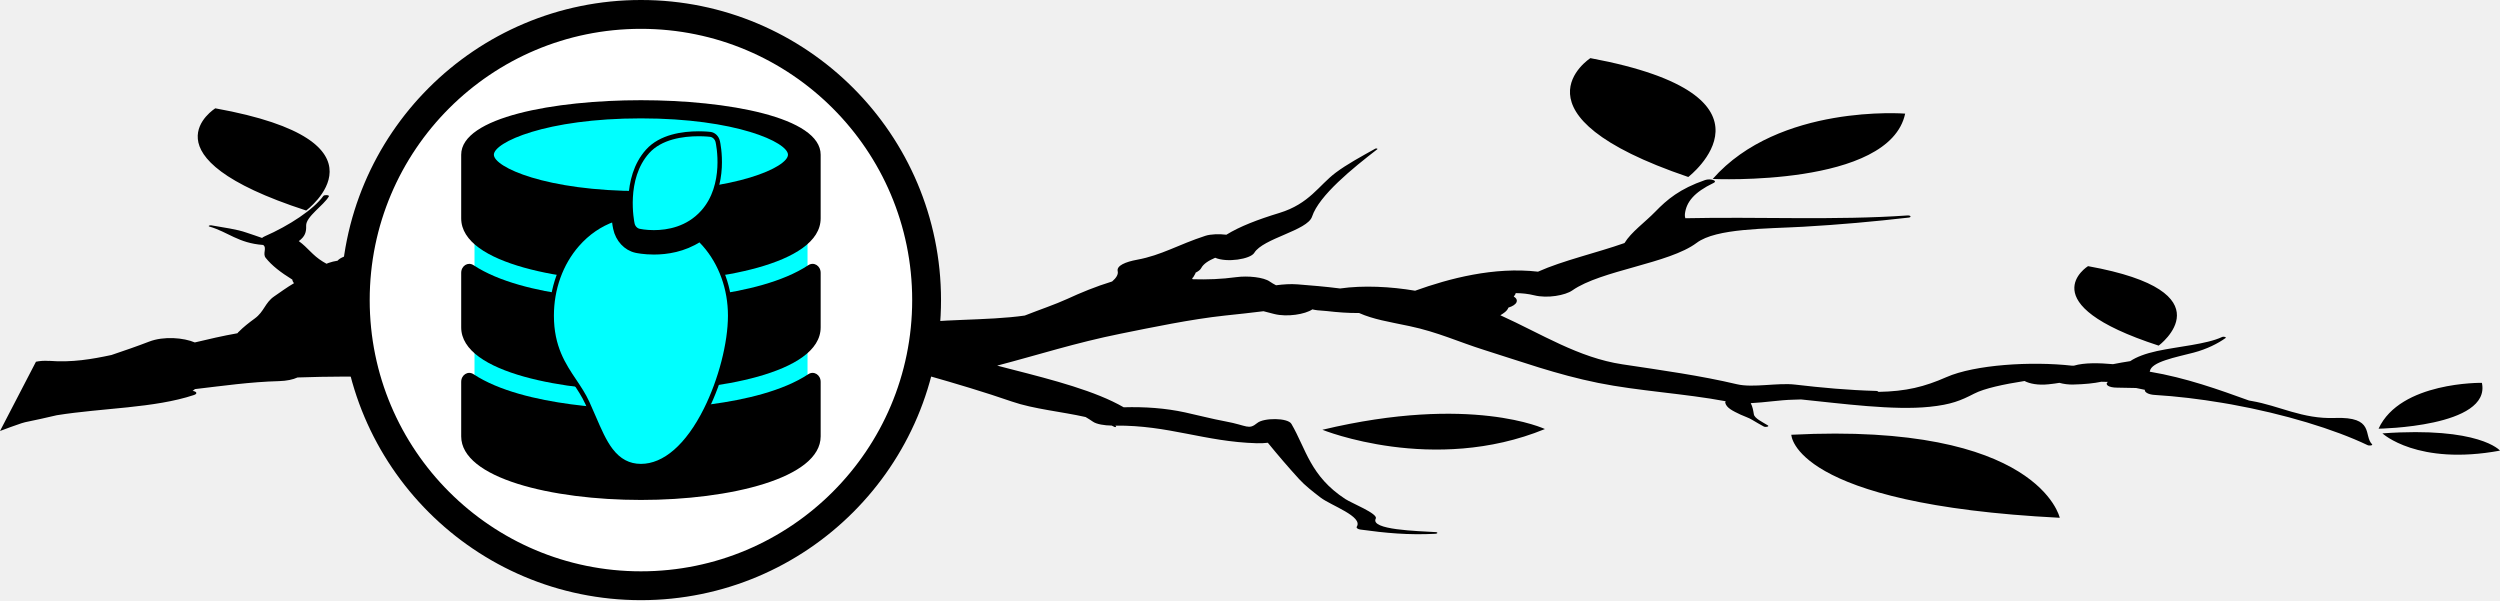
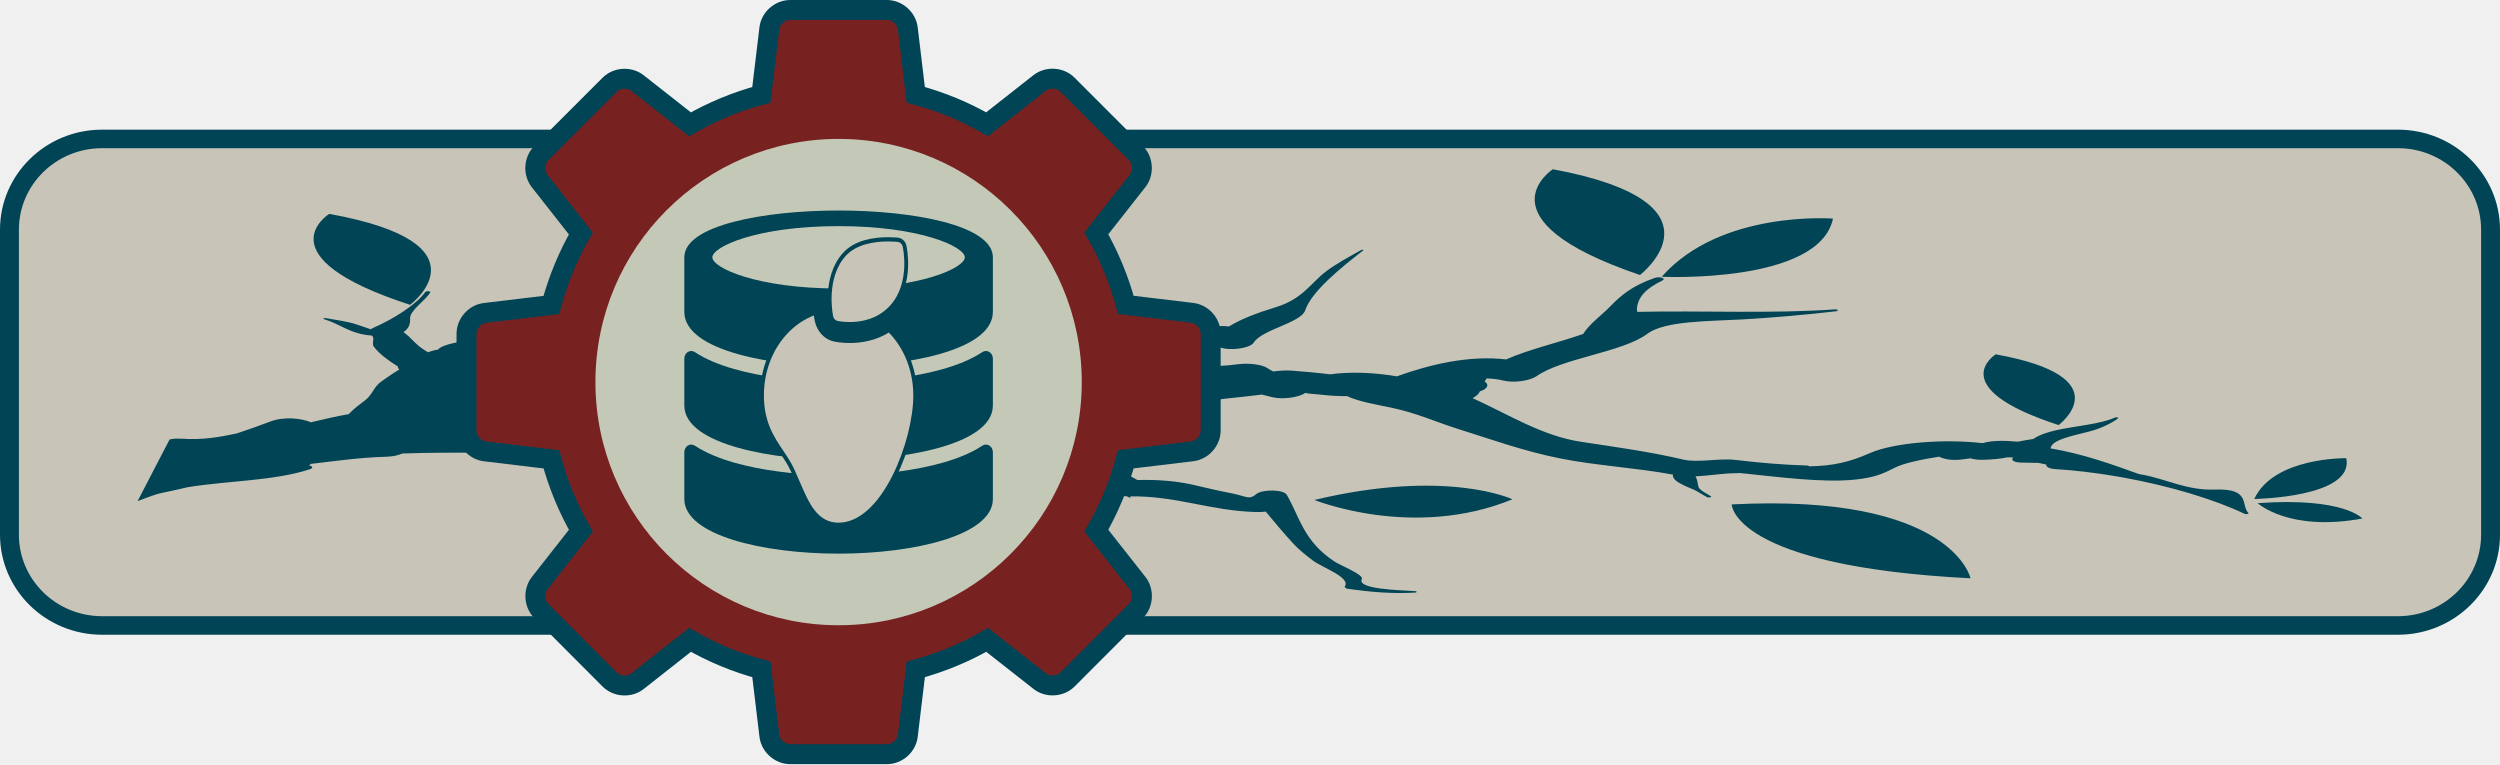
- <svg xmlns="http://www.w3.org/2000/svg" width="356.88" height="85.674" version="1.1" viewBox="0 0 367.57 75.599">
-   <g transform="translate(-5.7635 1.7643e-6)">
-     <path d="m323.15 44.496s10.618-7.89-10.389-11.686c0 0-8.794 5.459 10.389 11.686zm-90.239 12.264s-10.801-5.131-32.718 0.108c0 0 16.313 6.62 32.718-0.108zm-195.49-47.155s-11.31 7.021 13.359 15.027c0 0 13.648-10.149-13.359-15.027zm62.747 6.011s-11.993-0.194-15.193 6.742c0 0 16.593-0.23 15.193-6.742zm2.671 9.972s-3-3.559-17.288-2.54c0 0 5.117 4.781 17.288 2.54zm252.64 31.121s16.586-0.234 15.193-6.742c0 0-12.002-0.195-15.193 6.742zm17.856 3.225s-3-3.559-17.29-2.536c0.01 7.19e-4 5.127 4.782 17.29 2.536zm-133.74-57.708s-12.782 8.243 14.392 17.476c0 0 15.483-11.905-14.392-17.476zm17.984 17.765c-2e-3 0.004 26.005 1.213 28.297-9.606 0 0-18.557-1.473-28.297 9.606zm51.026 49.817s-3.043-14.08-39.467-12.207c-2e-3 0.004 0.171 10.22 39.467 12.207zm-299.7-13.894c-1.04 0.333-2.096 0.754-3.141 1.135l5.286-10.184c0.535-0.114 1.176-0.174 1.919-0.12l0.005-0.011c3.376 0.265 6.318-0.248 9.179-0.861 1.903-0.64 3.795-1.295 5.534-1.966 2.181-0.844 5.121-0.565 6.718 0.12 2.021-0.482 4.101-0.967 6.261-1.349 0.03-0.038 0.07-0.08 0.108-0.117l-0.018-0.002c0.041-0.041 0.086-0.075 0.125-0.112 0.662-0.67 1.44-1.287 2.341-1.942 1.396-1.02 1.498-2.316 2.844-3.24 0.931-0.638 1.857-1.321 2.927-1.952-0.151-0.167-0.233-0.341-0.245-0.519l-0.035-0.025c-1.643-1.018-2.981-2.035-3.889-3.184-0.489-0.616 0.236-1.482-0.372-1.889-3.652-0.265-5.144-1.905-7.899-2.706-0.256-0.076 0.032-0.227 0.31-0.176 1.842 0.341 3.644 0.538 5.197 1.086 0.766 0.268 1.53 0.502 2.232 0.764 0.097-0.078 0.206-0.158 0.365-0.227 3.634-1.589 7.197-3.939 8.649-5.948 0.142-0.2 0.931-0.142 0.814 0.064-0.772 1.34-3.395 2.982-3.345 4.316 0.038 0.918-0.154 1.581-1.078 2.26 1.355 0.984 1.971 2.055 3.53 3.015 0.173 0.106 0.358 0.21 0.542 0.313 0.099-0.044 0.207-0.087 0.312-0.124 0.398-0.143 0.843-0.249 1.31-0.323 0.749-0.893 3.548-1.259 5.564-1.656 0.933-0.182 2.112-0.197 3.052-0.045 0.45-0.005 0.901 0.008 1.358 0.044 0.908-0.336 1.876-0.642 2.811-0.957-0.323-0.185-0.401-0.42 0.026-0.691 0.685-0.439 1.487-0.828 2.398-1.171 0.327-0.189 0.663-0.378 1.006-0.562 0.222-0.464 0.403-0.924 0.716-1.27 0.3-0.34 0.98-0.438 1.651-0.393 0.663-0.433 1.366-0.852 2.146-1.254 0.079-0.372-0.07-0.728 0.169-1.187 0.497-0.958 2.219-1.522 2.29-2.595 0.01-0.221 0.58-0.366 1.052-0.34 0.641-0.794 1.373-1.581 1.974-2.372 0.151-0.199 0.874-0.142 0.814 0.064-0.378 1.297-0.415 2.635-1.024 3.917-0.324 0.678-0.342 1.522-1.109 2.173 0.211 0.328 0.361 0.662 0.083 1.014-1.103 1.391-3.605 2.488-5.528 3.715-0.085 0.164-0.168 0.324-0.262 0.487-0.19 0.348-0.92 0.635-1.67 0.906-0.11 0.047-0.226 0.086-0.348 0.121-0.396 0.139-0.779 0.272-1.078 0.408-1.328 0.596-2.075 1.704-3.777 2.141l-0.042 0.008c-0.056 0.144-0.19 0.293-0.46 0.445-1.237 0.714-2.423 1.384-3.898 2.006-0.293 0.692-0.684 1.391-1.161 2.091 0.003 0.067-0.005 0.137-0.023 0.209l0.262 0.009c1.55 0.04 2.656 0.349 3.071 0.797 1.497-0.627 2.982-1.251 4.324-1.928 0.13-0.068 0.386 8e-3 0.302 0.079-1.101 0.966-2.692 1.793-4.537 2.541-0.042 0.082-0.087 0.167-0.171 0.257-0.438 0.477 0.917 0.857 3.004 1.147 0.238 1.7e-4 0.46-0.005 0.701 0.007 1.129 0.063 2.262 0.118 3.388 0.17 0.165-0.005 0.32-0.012 0.491-0.009 6.54 0.095 13.021 0.341 19.529-0.033 1.472-0.084 3.165 0.304 4.374 0.636 0.22-0.094 0.552-0.201 1.008-0.328 1.831-0.501 4.263-0.232 5.508 0.433l0.161 0.057c2.387-0.031 4.769-0.033 7.139 5e-3 2.247-0.201 4.33-0.471 5.132-0.604 4.767-0.8 5.841-1.182 11.457-0.589 2.891 0.301 5.405 0.943 8.136 1.387 0.79 0.129 1.625 0.209 2.466 0.275 0.183-0.041 0.35-0.087 0.559-0.123 5.353-0.939 12.463-0.584 18.008-1.379 2.133-0.844 4.485-1.633 6.248-2.443 1.978-0.912 4.151-1.815 6.599-2.568 0.603-0.519 0.928-1.035 0.816-1.518-0.185-0.8 1.136-1.363 2.862-1.679 3.6-0.662 6.011-2.206 10.034-3.517 0.788-0.253 2.044-0.288 3.082-0.158 1.988-1.226 4.627-2.237 7.795-3.203 4.413-1.346 5.802-4.06 8.282-5.921 1.679-1.254 3.755-2.372 5.823-3.532 0.121-0.068 0.395 0.009 0.302 0.079-3.618 2.787-8.579 6.806-9.603 9.915-0.674 2.051-7.197 3.187-8.499 5.33-0.565 0.923-4.027 1.466-5.744 0.719-0.958 0.414-1.727 0.887-2.058 1.524-0.127 0.246-0.427 0.474-0.823 0.669-0.01 0.073-0.035 0.142-0.081 0.212-0.072 0.102-0.405 0.835-0.436 0.473 1e-3 0.071 0.023 0.139 0.043 0.211l0.058 0.071c2.187 0.061 4.236-0.016 6.397-0.309 1.691-0.23 4.035 0.006 4.928 0.65 0.286 0.2 0.595 0.376 0.918 0.543 1.072-0.138 2.13-0.214 3.155-0.134 1.912 0.15 4.132 0.332 6.265 0.607 3.385-0.486 7.45-0.282 11.028 0.329 5.011-1.803 11.621-3.547 18.07-2.8 3.651-1.64 8.646-2.77 12.717-4.21 0.983-1.619 3.011-3.05 4.525-4.609 1.738-1.79 3.593-3.363 7.319-4.652 0.788-0.271 1.938 0.1 1.243 0.431-2.855 1.372-4.008 2.804-4.207 4.563-0.03 0.205 5e-3 0.412 0.06 0.62 10.798-0.237 22.071 0.334 32.685-0.411 0.463-0.03 0.605 0.266 0.16 0.316-5.062 0.58-10.267 1.049-15.497 1.346-5.493 0.309-12.804 0.213-15.674 2.366-4.088 3.069-14.032 4.01-18.299 7.002-1.005 0.706-3.625 1.204-5.588 0.713-0.894-0.222-1.816-0.317-2.737-0.322 2e-3 0.052-5e-3 0.103-0.034 0.157-0.061 0.117-0.148 0.229-0.243 0.34 0.812 0.49 0.53 1.235-0.78 1.632-0.094 0.219-0.205 0.414-0.505 0.661-0.2 0.166-0.439 0.314-0.68 0.465 6.053 2.739 11.473 6.24 17.947 7.215 5.899 0.889 11.471 1.657 16.831 2.926 2.382 0.565 5.978-0.253 8.57 0.055 3.886 0.457 7.803 0.817 11.85 0.927 0.236 0.004 0.346 0.068 0.393 0.142 4.086-0.075 6.758-0.747 9.991-2.168 4.183-1.839 12.496-2.353 18.453-1.684 0.106-0.003 0.203-0.006 0.308-0.005 1.522-0.455 3.711-0.398 5.731-0.217 0.817-0.162 1.667-0.314 2.536-0.445 0.898-0.611 2.246-1.117 3.932-1.484 3.069-0.666 7.307-0.997 9.563-2.061 0.229-0.112 0.696 0.017 0.527 0.141-1.086 0.789-2.779 1.649-4.707 2.153-2.61 0.68-6.232 1.348-6.429 2.736l-0.034 0.064c5.378 0.904 10.187 2.645 14.615 4.242 0.157 0.027 0.28 0.048 0.349 0.061 4.095 0.696 7.483 2.681 12.251 2.504 5.923-0.22 4.202 2.583 5.486 3.869 0.164 0.161-0.404 0.246-0.656 0.126-4.898-2.341-12.223-4.576-20.056-5.995-0.459-0.069-0.911-0.153-1.365-0.233-3.285-0.551-6.635-0.958-9.931-1.158-0.877-0.054-1.481-0.413-1.393-0.747l-1.289-0.268c-0.93-0.025-1.869-0.05-2.8-0.053-1.247-0.002-1.852-0.449-1.352-0.843-0.328-0.011-0.639-0.017-0.959-0.024-1.121 0.234-2.4 0.367-4.155 0.411-0.676 0.017-1.415-0.081-2.012-0.251-0.42 0.074-0.912 0.143-1.597 0.215-1.542 0.164-2.791-0.09-3.529-0.485-3.037 0.476-5.903 1.081-7.401 1.856-1.978 1.023-3.378 1.609-6.568 1.94-5.304 0.55-12.804-0.465-18.892-1.084-0.416 0.012-0.826 0.032-1.23 0.04-1.818 0.035-4.088 0.409-6.166 0.505 0.283 0.537 0.366 1.092 0.457 1.633 0.089 0.6 1.272 1.145 2.072 1.641 0.252 0.157-0.342 0.31-0.616 0.159-0.582-0.327-1.176-0.652-1.716-0.987-0.467-0.292-1.125-0.492-1.684-0.755-1.178-0.556-2.075-0.993-2.258-1.741-0.023-0.083 0.016-0.158 0.062-0.229-5.949-1.123-12.872-1.508-18.741-2.695-6.161-1.247-11.402-3.167-16.792-4.854-3.637-1.138-6.799-2.624-10.954-3.498-3.081-0.65-5.264-0.977-7.417-1.927-1.534 0.02-3.128-0.101-4.718-0.285-0.461-0.029-0.928-0.065-1.405-0.118-0.269-0.032-0.512-0.077-0.741-0.132-1.062 0.724-3.696 1.158-5.601 0.682-0.565-0.141-1.084-0.278-1.587-0.41-1.806 0.232-3.667 0.423-5.683 0.639-4.993 0.538-10.708 1.734-15.346 2.67-6.606 1.333-12.098 3.11-18.127 4.689 0.729 0.191 1.459 0.381 2.174 0.563 6.105 1.558 12.325 3.187 16.425 5.562 3.131-0.087 6.134 0.126 9.01 0.749 1.986 0.43 3.917 0.949 5.958 1.327 3.241 0.599 3.369 1.306 4.68 0.231 0.946-0.778 4.483-0.785 5.015 0.135 2.17 3.727 2.766 7.678 7.921 11.047 0.938 0.615 4.85 2.159 4.48 2.871-0.87 1.677 6.164 1.829 8.803 1.992 0.379 0.023 0.308 0.232-0.043 0.249-3.999 0.201-7.287-0.106-11.054-0.628-0.381-0.056-0.597-0.262-0.503-0.406 0.982-1.508-3.79-3.12-5.314-4.292-1.158-0.887-2.296-1.777-3.159-2.719-1.615-1.768-3.137-3.551-4.598-5.34-0.498 0.061-1.036 0.089-1.637 0.071-7.656-0.22-13.006-2.682-20.777-2.588 0.033 0.047 0.076 0.091 0.107 0.142 0.045 0.059-0.147 0.1-0.244 0.048-0.135-0.07-0.265-0.132-0.402-0.198-1.071-0.01-2.229-0.201-2.76-0.572-0.343-0.238-0.703-0.463-1.082-0.685-3.494-0.789-7.63-1.17-10.811-2.268-4.006-1.382-8.217-2.642-12.541-3.871l-0.241-0.067c-2.952-0.091-5.725-0.253-8.497-0.564-1.808 0.18-3.908-0.011-5.576-0.779l-0.113-0.057c-1.048-0.182-2.12-0.374-3.201-0.585-9.288 0.797-18.588 0.57-28.075-0.087-5.611 1.178-14.241 1.293-19.663 1.797-8.965 0.833-18.062 0.326-27.15 0.664-0.662 0.304-1.586 0.505-2.697 0.536-4.299 0.118-8.296 0.7-12.389 1.175-0.096 0.093-0.208 0.18-0.345 0.262 0.596 0.08 0.787 0.41 0.209 0.605-5.827 1.943-13.469 1.898-20.18 2.975-1.51 0.359-3.068 0.7-4.656 1.027-0.18 0.053-0.365 0.097-0.537 0.154zm171.9-21.797 0.031-0.024z" stroke-width="5.822" />
-     <circle cx="100" cy="37.799" r="42" fill="#fff" stroke="#000" stroke-width="4.24" />
-     <g transform="matrix(2.9734 0 0 3.4338 45.267 -22.794)">
-       <rect x="10.178" y="14.25" width="16.467" height="7.945" fill="#0ff" />
-       <ellipse transform="matrix(.87405 0 0 .87405 2.7277 2.229)" cx="18.056" cy="10.338" rx="9.043" ry="2.143" fill="#0ff" />
-       <g transform="matrix(.037872 0 0 .036469 9.5192 9.0879)">
-         <path d="m234.67 0c-113.02 0-234.67 20.031-234.67 64v74.667c0 54.781 140.33 74.667 234.67 74.667s234.67-19.885 234.67-74.667v-74.667c-1e-3 -43.969-121.65-64-234.67-64zm0 106.67c-124.23 0-192-28.188-192-42.667s67.771-42.667 192-42.667 192 28.187 192 42.667c0 14.479-67.771 42.667-192 42.667z" />
-         <path d="m453.21 321.71c-66.253 39.454-199.01 40.955-218.54 40.955s-152.29-1.502-218.54-40.955c-7.171-4.27-16.122 0.661-16.122 9.006v63.949c0 49.021 118.05 74.667 234.67 74.667s234.67-25.646 234.67-74.667v-63.949c-1e-3 -8.345-8.952-13.276-16.122-9.006z" />
-         <path d="m453.21 193.71c-66.253 39.454-199.01 40.955-218.54 40.955s-152.29-1.502-218.54-40.955c-7.171-4.27-16.122 0.661-16.122 9.006v63.949c0 54.781 140.33 74.667 234.67 74.667s234.67-19.885 234.67-74.667v-63.949c-1e-3 -8.345-8.952-13.276-16.122-9.006z" />
-       </g>
-       <g transform="matrix(.019402 0 0 .018683 11.965 15.225)" fill="#0ff" stroke="#000" stroke-width="14.307">
-         <g transform="matrix(1.4887,0,0,1.4887,-49.078,-251.56)" fill="#0ff" stroke="#000" stroke-width="7.615">
-           <path d="m387.55 12.169c-1.522-6.081-6.666-10.574-12.896-11.266-0.332-0.038-8.258-0.903-19.774-0.903-27.512 0-65.012 4.698-87.426 27.077-41.959 41.9-26.717 108.88-26.049 111.71 1.35 5.705 5.899 10.101 11.646 11.255 0.427 0.086 10.626 2.1 25.095 2.1 23.995 0 57.967-5.361 83.543-30.904 42.05-41.993 26.542-106.35 25.861-109.06z" stroke-width="7.61" />
-           <path d="m364.77 170.18c-2.586-2.66-5.257-5.209-8-7.651-27.105 15.739-56.4 19.606-78.627 19.606-17.156 0-29.646-2.414-31-2.687-17.188-3.451-30.9-16.704-34.936-33.769-0.403-1.706-1.516-6.756-2.472-14.154-23.495 7.42-44.882 20.53-62.505 38.655-28.385 29.195-44.017 68.22-44.017 109.89 0 48.621 20.642 76.261 38.854 100.65 8.239 11.033 16.023 21.455 22.243 33.703 3.792 7.465 7.281 14.742 10.656 21.78 9.741 20.313 18.153 37.858 29.558 51.325 13.947 16.471 30.787 24.477 51.482 24.477 40.465 0 79.929-30.918 111.12-87.06 25.307-45.548 41.658-102.41 41.658-144.87 1e-3 -41.665-15.631-80.69-44.015-109.89z" />
+ <svg xmlns="http://www.w3.org/2000/svg" width="401.061" height="122.59" version="1.1" viewBox="0 0 106.1 32.434" id="svg42">
+   <defs id="defs46" />
+   <g id="g38" transform="matrix(0.35938,0,0,0.35938,19.72379,3.488367)">
+     <g id="g36" transform="matrix(2.1905,0,0,2.5297,3.8238,-9.2207)" />
+     <g id="g147" transform="matrix(0.6880511,0,0,0.6880511,15.65307,11.77965)" style="fill:#004455">
+       <g id="g974">
+         <g transform="matrix(4.024195,0,0,3.945496,205.8946,-1027.095)" id="g4" style="fill:#c8c4b7;stroke:#004455;stroke-width:0.806">
+           <rect x="-76.241" y="258.45" width="105.83" height="21.167" ry="3.951" id="rect2" style="fill:#c8c4b7;stroke:#004455;stroke-width:0.806" />
+         </g>
+         <path d="m 87.373,18.041 c 0,0 2.728,-2.027 -2.669,-3.002 0,0 -2.259,1.402 2.669,3.002 z m -23.182,3.151 c 0,0 -2.775,-1.318 -8.405,0.028 0,0 4.191,1.701 8.405,-0.028 z m -50.22,-12.114 c 0,0 -2.905,1.804 3.432,3.86 0,0 3.506,-2.607 -3.432,-3.86 z m 16.119,1.544 c 0,0 -3.081,-0.05 -3.903,1.732 0,0 4.263,-0.059 3.903,-1.732 z m 0.686,2.562 c 0,0 -0.771,-0.914 -4.441,-0.653 0,0 1.315,1.228 4.441,0.653 z m 64.901,7.995 c 0,0 4.261,-0.06 3.903,-1.732 0,0 -3.083,-0.05 -3.903,1.732 z m 4.587,0.829 c 0,0 -0.771,-0.914 -4.442,-0.652 0.003,1.85e-4 1.317,1.228 4.442,0.652 z m -34.357,-14.825 c 0,0 -3.284,2.118 3.697,4.489 0,0 3.978,-3.058 -3.697,-4.489 z m 4.62,4.564 c -5.29e-4,9.53e-4 6.681,0.312 7.269,-2.468 0,0 -4.767,-0.378 -7.269,2.468 z m 13.108,12.798 c 0,0 -0.782,-3.617 -10.139,-3.136 -5.3e-4,9.53e-4 0.044,2.625 10.139,3.136 z m -76.991,-3.569 c -0.267,0.086 -0.538,0.194 -0.807,0.292 l 1.358,-2.616 c 0.137,-0.029 0.302,-0.045 0.493,-0.031 l 0.001,-0.003 c 0.867,0.068 1.623,-0.064 2.358,-0.221 0.489,-0.164 0.975,-0.333 1.422,-0.505 0.56,-0.217 1.315,-0.145 1.726,0.031 0.519,-0.124 1.054,-0.248 1.609,-0.347 0.008,-0.01 0.018,-0.02 0.028,-0.03 l -0.005,-3.97e-4 c 0.01,-0.011 0.022,-0.019 0.032,-0.029 0.17,-0.172 0.37,-0.331 0.601,-0.499 0.359,-0.262 0.385,-0.595 0.731,-0.832 0.239,-0.164 0.477,-0.339 0.752,-0.501 -0.039,-0.043 -0.06,-0.087 -0.063,-0.133 l -0.009,-0.006 c -0.422,-0.262 -0.766,-0.523 -0.999,-0.818 -0.126,-0.158 0.061,-0.381 -0.095,-0.485 -0.938,-0.068 -1.321,-0.489 -2.029,-0.695 -0.066,-0.019 0.008,-0.058 0.08,-0.045 0.473,0.088 0.936,0.138 1.335,0.279 0.197,0.069 0.393,0.129 0.573,0.196 0.025,-0.02 0.053,-0.041 0.094,-0.058 0.934,-0.408 1.849,-1.012 2.222,-1.528 0.036,-0.051 0.239,-0.036 0.209,0.016 -0.198,0.344 -0.872,0.766 -0.859,1.109 0.01,0.236 -0.04,0.406 -0.277,0.581 0.348,0.253 0.506,0.528 0.907,0.775 0.045,0.027 0.092,0.054 0.139,0.08 0.025,-0.011 0.053,-0.022 0.08,-0.032 0.102,-0.037 0.217,-0.064 0.337,-0.083 0.193,-0.229 0.912,-0.323 1.429,-0.425 0.24,-0.047 0.542,-0.051 0.784,-0.012 0.116,-0.001 0.231,0.002 0.349,0.011 0.233,-0.086 0.482,-0.165 0.722,-0.246 -0.083,-0.047 -0.103,-0.108 0.007,-0.177 0.176,-0.113 0.382,-0.213 0.616,-0.301 0.084,-0.049 0.17,-0.097 0.258,-0.144 0.057,-0.119 0.104,-0.237 0.184,-0.326 0.077,-0.087 0.252,-0.113 0.424,-0.101 0.17,-0.111 0.351,-0.219 0.551,-0.322 0.02,-0.095 -0.018,-0.187 0.043,-0.305 0.128,-0.246 0.57,-0.391 0.588,-0.667 0.003,-0.057 0.149,-0.094 0.27,-0.087 0.165,-0.204 0.353,-0.406 0.507,-0.609 0.039,-0.051 0.224,-0.037 0.209,0.016 -0.097,0.333 -0.107,0.677 -0.263,1.006 -0.083,0.174 -0.088,0.391 -0.285,0.558 0.054,0.084 0.093,0.17 0.021,0.261 -0.283,0.357 -0.926,0.639 -1.42,0.954 -0.022,0.042 -0.043,0.083 -0.067,0.125 -0.049,0.089 -0.236,0.163 -0.429,0.233 -0.028,0.012 -0.058,0.022 -0.089,0.031 -0.102,0.036 -0.2,0.07 -0.277,0.105 -0.341,0.153 -0.533,0.438 -0.97,0.55 l -0.011,0.002 c -0.014,0.037 -0.049,0.075 -0.118,0.114 -0.318,0.183 -0.622,0.356 -1.001,0.515 -0.075,0.178 -0.176,0.357 -0.298,0.537 6.35e-4,0.017 -0.001,0.035 -0.006,0.054 l 0.067,0.002 c 0.398,0.01 0.682,0.09 0.789,0.205 0.384,-0.161 0.766,-0.321 1.111,-0.495 0.033,-0.017 0.099,0.002 0.077,0.02 -0.283,0.248 -0.692,0.461 -1.166,0.653 -0.011,0.021 -0.022,0.043 -0.044,0.066 -0.113,0.122 0.235,0.22 0.772,0.295 0.061,4.4e-5 0.118,-0.001 0.18,0.002 0.29,0.016 0.581,0.03 0.87,0.044 0.042,-0.001 0.082,-0.003 0.126,-0.002 1.68,0.024 3.345,0.088 5.017,-0.009 0.378,-0.022 0.813,0.078 1.124,0.163 0.057,-0.024 0.142,-0.052 0.259,-0.084 0.47,-0.129 1.095,-0.06 1.415,0.111 l 0.041,0.015 c 0.613,-0.008 1.225,-0.009 1.834,0.001 0.577,-0.052 1.112,-0.121 1.318,-0.155 1.225,-0.205 1.501,-0.304 2.943,-0.151 0.743,0.077 1.389,0.242 2.09,0.356 0.203,0.033 0.417,0.054 0.634,0.071 0.047,-0.011 0.09,-0.022 0.144,-0.032 1.375,-0.241 3.202,-0.15 4.626,-0.354 0.548,-0.217 1.152,-0.42 1.605,-0.628 0.508,-0.234 1.066,-0.466 1.695,-0.66 0.155,-0.133 0.238,-0.266 0.21,-0.39 -0.047,-0.205 0.292,-0.35 0.735,-0.431 0.925,-0.17 1.544,-0.567 2.578,-0.903 0.203,-0.065 0.525,-0.074 0.792,-0.041 0.511,-0.315 1.189,-0.575 2.002,-0.823 1.134,-0.346 1.49,-1.043 2.128,-1.521 0.431,-0.322 0.965,-0.609 1.496,-0.907 0.031,-0.018 0.102,0.002 0.077,0.02 -0.929,0.716 -2.204,1.748 -2.467,2.547 -0.173,0.527 -1.849,0.819 -2.183,1.369 -0.145,0.237 -1.034,0.377 -1.476,0.185 -0.246,0.106 -0.444,0.228 -0.529,0.392 -0.033,0.063 -0.11,0.122 -0.211,0.172 -0.003,0.019 -0.009,0.036 -0.021,0.055 -0.018,0.026 -0.104,0.215 -0.112,0.122 2.57e-4,0.018 0.006,0.036 0.011,0.054 l 0.015,0.018 c 0.562,0.016 1.088,-0.004 1.643,-0.079 0.434,-0.059 1.036,0.002 1.266,0.167 0.074,0.051 0.153,0.097 0.236,0.139 0.275,-0.035 0.547,-0.055 0.81,-0.034 0.491,0.039 1.061,0.085 1.609,0.156 0.87,-0.125 1.914,-0.072 2.833,0.085 1.287,-0.463 2.985,-0.911 4.642,-0.719 0.938,-0.421 2.221,-0.712 3.267,-1.081 0.253,-0.416 0.774,-0.783 1.163,-1.184 0.447,-0.46 0.923,-0.864 1.88,-1.195 0.203,-0.07 0.498,0.026 0.319,0.111 -0.733,0.353 -1.03,0.72 -1.081,1.172 -0.008,0.053 0.001,0.106 0.015,0.159 2.774,-0.061 5.67,0.086 8.396,-0.106 0.119,-0.008 0.155,0.068 0.041,0.081 -1.3,0.149 -2.638,0.27 -3.981,0.346 -1.411,0.079 -3.289,0.055 -4.027,0.608 -1.05,0.788 -3.605,1.03 -4.701,1.799 -0.258,0.181 -0.931,0.309 -1.436,0.183 -0.23,-0.057 -0.467,-0.081 -0.703,-0.083 5.29e-4,0.013 -0.001,0.027 -0.009,0.04 -0.016,0.03 -0.038,0.059 -0.062,0.087 0.209,0.126 0.136,0.317 -0.2,0.419 -0.024,0.056 -0.053,0.106 -0.13,0.17 -0.051,0.043 -0.113,0.081 -0.175,0.12 1.555,0.704 2.947,1.603 4.611,1.853 1.516,0.229 2.947,0.426 4.324,0.752 0.612,0.145 1.536,-0.065 2.202,0.014 0.998,0.117 2.005,0.21 3.044,0.238 0.061,9.53e-4 0.089,0.017 0.101,0.036 1.05,-0.019 1.736,-0.192 2.567,-0.557 1.075,-0.472 3.21,-0.604 4.74,-0.433 0.027,-7.14e-4 0.052,-0.002 0.079,-0.001 0.391,-0.117 0.953,-0.102 1.472,-0.056 0.21,-0.042 0.428,-0.081 0.651,-0.114 0.231,-0.157 0.577,-0.287 1.01,-0.381 0.788,-0.171 1.877,-0.256 2.457,-0.529 0.059,-0.029 0.179,0.004 0.135,0.036 -0.279,0.203 -0.714,0.424 -1.209,0.553 -0.67,0.175 -1.601,0.346 -1.652,0.703 l -0.009,0.016 c 1.381,0.232 2.617,0.68 3.755,1.09 0.04,0.007 0.072,0.012 0.09,0.016 1.052,0.179 1.922,0.689 3.147,0.643 1.522,-0.057 1.079,0.663 1.409,0.994 0.042,0.041 -0.104,0.063 -0.168,0.032 -1.258,-0.601 -3.14,-1.175 -5.152,-1.54 -0.118,-0.018 -0.234,-0.039 -0.351,-0.06 -0.844,-0.141 -1.704,-0.246 -2.551,-0.297 -0.225,-0.014 -0.38,-0.106 -0.358,-0.192 l -0.331,-0.069 c -0.239,-0.006 -0.48,-0.013 -0.719,-0.014 -0.32,-4.23e-4 -0.476,-0.115 -0.347,-0.217 -0.084,-0.003 -0.164,-0.004 -0.246,-0.006 -0.288,0.06 -0.616,0.094 -1.067,0.106 -0.174,0.004 -0.363,-0.021 -0.517,-0.064 -0.108,0.019 -0.234,0.037 -0.41,0.055 -0.396,0.042 -0.717,-0.023 -0.907,-0.125 -0.78,0.122 -1.516,0.278 -1.901,0.477 -0.508,0.263 -0.868,0.413 -1.687,0.498 -1.363,0.141 -3.289,-0.119 -4.853,-0.279 -0.107,0.003 -0.212,0.008 -0.316,0.01 -0.467,0.009 -1.05,0.105 -1.584,0.13 0.073,0.138 0.094,0.281 0.117,0.419 0.023,0.154 0.327,0.294 0.532,0.422 0.065,0.04 -0.088,0.08 -0.158,0.041 -0.15,-0.084 -0.302,-0.167 -0.441,-0.254 -0.12,-0.075 -0.289,-0.126 -0.433,-0.194 -0.303,-0.143 -0.533,-0.255 -0.58,-0.447 -0.006,-0.021 0.004,-0.041 0.016,-0.059 -1.528,-0.289 -3.307,-0.387 -4.814,-0.692 -1.583,-0.32 -2.929,-0.814 -4.314,-1.247 -0.934,-0.292 -1.747,-0.674 -2.814,-0.899 -0.792,-0.167 -1.352,-0.251 -1.905,-0.495 -0.394,0.005 -0.804,-0.026 -1.212,-0.073 -0.118,-0.007 -0.238,-0.017 -0.361,-0.03 -0.069,-0.008 -0.132,-0.02 -0.19,-0.034 -0.273,0.186 -0.949,0.298 -1.439,0.175 -0.145,-0.036 -0.279,-0.071 -0.408,-0.105 -0.464,0.06 -0.942,0.109 -1.46,0.164 -1.283,0.138 -2.751,0.445 -3.942,0.686 -1.697,0.343 -3.108,0.799 -4.657,1.204 0.187,0.049 0.375,0.098 0.558,0.145 1.568,0.4 3.166,0.819 4.22,1.429 0.804,-0.022 1.576,0.032 2.315,0.192 0.51,0.111 1.006,0.244 1.53,0.341 0.833,0.154 0.866,0.335 1.202,0.059 0.243,-0.2 1.152,-0.202 1.288,0.035 0.557,0.957 0.711,1.972 2.035,2.838 0.241,0.158 1.246,0.555 1.151,0.738 -0.224,0.431 1.583,0.47 2.261,0.512 0.097,0.006 0.079,0.06 -0.011,0.064 -1.027,0.052 -1.872,-0.027 -2.84,-0.161 -0.098,-0.014 -0.153,-0.067 -0.129,-0.104 0.252,-0.387 -0.974,-0.802 -1.365,-1.103 -0.298,-0.228 -0.59,-0.457 -0.812,-0.699 -0.415,-0.454 -0.806,-0.912 -1.181,-1.372 -0.128,0.016 -0.266,0.023 -0.421,0.018 -1.967,-0.057 -3.341,-0.689 -5.338,-0.665 0.009,0.012 0.02,0.023 0.028,0.036 0.012,0.015 -0.038,0.026 -0.063,0.012 -0.035,-0.018 -0.068,-0.034 -0.103,-0.051 -0.275,-0.003 -0.573,-0.052 -0.709,-0.147 -0.088,-0.061 -0.18,-0.119 -0.278,-0.176 -0.898,-0.203 -1.96,-0.301 -2.777,-0.583 -1.029,-0.355 -2.111,-0.679 -3.222,-0.994 l -0.062,-0.017 c -0.758,-0.023 -1.471,-0.065 -2.183,-0.145 -0.464,0.046 -1.004,-0.003 -1.432,-0.2 l -0.029,-0.015 c -0.269,-0.047 -0.545,-0.096 -0.822,-0.15 -2.386,0.205 -4.775,0.146 -7.212,-0.022 -1.441,0.303 -3.658,0.332 -5.051,0.462 -2.303,0.214 -4.64,0.084 -6.975,0.171 -0.17,0.078 -0.407,0.13 -0.693,0.138 -1.104,0.03 -2.131,0.18 -3.183,0.302 -0.025,0.024 -0.053,0.046 -0.089,0.067 0.153,0.021 0.202,0.105 0.054,0.156 -1.497,0.499 -3.46,0.488 -5.184,0.764 -0.388,0.092 -0.788,0.18 -1.196,0.264 -0.046,0.014 -0.094,0.025 -0.138,0.04 z m 44.16,-5.599 0.008,-0.006 z" id="path6" style="fill:#004455;stroke-width:1.496" transform="matrix(4.044133,0,0,4.044133,-102.523,-31.22766)" />
+         <g transform="matrix(1.45338,0,0,1.45338,-93.36816,-17.12031)" id="g14">
+           <g transform="matrix(3.5156,0,0,3.5156,48.788,-8.5286)" id="g10" style="fill:#782121;stroke:#004455;stroke-width:0.67">
+             <path d="M 24.38,10.175 22.149,9.907 C 21.921,9.056 21.587,8.252 21.157,7.506 l 1.387,-1.763 c 0.212,-0.271 0.188,-0.69 -0.057,-0.934 l -2.299,-2.3 C 19.946,2.266 19.526,2.24 19.254,2.452 L 17.488,3.841 C 16.745,3.411 15.941,3.077 15.092,2.851 L 14.825,0.62 C 14.784,0.279 14.469,0 14.125,0 H 10.873 C 10.529,0 10.214,0.279 10.174,0.62 L 9.906,2.851 C 9.056,3.078 8.251,3.413 7.508,3.842 L 5.743,2.455 C 5.473,2.243 5.053,2.268 4.81,2.511 L 2.51,4.812 C 2.268,5.054 2.243,5.474 2.456,5.746 L 3.842,7.51 C 3.412,8.254 3.078,9.059 2.851,9.91 l -2.23,0.267 C 0.28,10.217 0,10.532 0,10.877 v 3.252 c 0,0.344 0.279,0.657 0.621,0.699 l 2.231,0.268 c 0.228,0.848 0.561,1.652 0.991,2.396 l -1.386,1.766 c -0.211,0.271 -0.187,0.69 0.057,0.934 l 2.296,2.301 c 0.243,0.242 0.663,0.269 0.933,0.057 l 1.766,-1.39 c 0.744,0.43 1.548,0.765 2.398,0.991 l 0.268,2.23 c 0.041,0.342 0.355,0.62 0.699,0.62 h 3.252 c 0.345,0 0.659,-0.278 0.699,-0.62 l 0.268,-2.23 c 0.851,-0.228 1.655,-0.562 2.398,-0.991 l 1.766,1.387 c 0.271,0.212 0.69,0.187 0.933,-0.056 l 2.299,-2.301 c 0.244,-0.242 0.269,-0.662 0.056,-0.935 l -1.388,-1.764 c 0.431,-0.744 0.764,-1.548 0.992,-2.397 l 2.23,-0.268 C 24.721,14.785 25,14.473 25,14.127 v -3.252 c 0.001,-0.346 -0.277,-0.659 -0.62,-0.7 z M 12.501,18.75 c -3.452,0 -6.25,-2.798 -6.25,-6.25 0,-3.452 2.798,-6.25 6.25,-6.25 3.452,0 6.25,2.798 6.25,6.25 0,3.452 -2.797,6.25 -6.25,6.25 z" id="path8" style="fill:#782121;stroke:#004455;stroke-width:0.67" />
+           </g>
+           <circle cx="92.733" cy="35.418" r="28.719" id="circle12" style="fill:#c4c8b7;stroke-width:1.067" />
+         </g>
+         <path id="path6-7" d="m 41.408,4.907 c -12.754,0 -26.481,2.514 -26.481,8.031 v 9.37 c 0,6.875 15.835,9.37 26.481,9.37 10.646,0 26.481,-2.495 26.481,-9.37 V 12.939 C 67.889,7.421 54.161,4.907 41.408,4.907 Z m 0,13.386 c -14.019,0 -21.666,-3.537 -21.666,-5.354 0,-1.817 7.648,-5.354 21.666,-5.354 14.019,0 21.666,3.537 21.666,5.354 0,1.817 -7.648,5.354 -21.666,5.354 z" style="fill:#004455;stroke-width:0.119" />
+         <path id="path8-5" d="m 66.069,45.279 c -7.476,4.951 -22.457,5.139 -24.661,5.139 -2.204,0 -17.185,-0.188 -24.661,-5.139 -0.809,-0.536 -1.819,0.083 -1.819,1.13 v 8.025 c 0,6.152 13.321,9.37 26.481,9.37 13.16,0 26.481,-3.218 26.481,-9.37 v -8.025 c -1.12e-4,-1.047 -1.01,-1.666 -1.819,-1.13 z" style="fill:#004455;stroke-width:0.119" />
+         <path id="path10" d="m 66.069,29.216 c -7.476,4.951 -22.457,5.139 -24.661,5.139 -2.204,0 -17.185,-0.188 -24.661,-5.139 -0.809,-0.536 -1.819,0.083 -1.819,1.13 v 8.025 c 0,6.875 15.835,9.37 26.481,9.37 10.646,0 26.481,-2.495 26.481,-9.37 V 30.346 C 67.89,29.299 66.88,28.68 66.071,29.216 Z" style="fill:#004455;stroke-width:0.119" />
+         <g id="g18" transform="matrix(0.08606267,0,0,0.0957066,19.37689,9.852773)" style="fill:#c8c4b7;stroke:#004455;stroke-width:7.615;stroke-opacity:1">
+           <path id="path14" d="M 387.55,12.169 C 386.028,6.088 380.884,1.595 374.654,0.903 374.322,0.865 366.396,0 354.88,0 c -27.512,0 -65.012,4.698 -87.426,27.077 -41.959,41.9 -26.717,108.88 -26.049,111.71 1.35,5.705 5.899,10.101 11.646,11.255 0.427,0.086 10.626,2.1 25.095,2.1 23.995,0 57.967,-5.361 83.543,-30.904 42.05,-41.993 26.542,-106.35 25.861,-109.06 z" style="fill:#c8c4b7;stroke:#004455;stroke-width:7.61;stroke-opacity:1" />
+           <path style="fill:#c8c4b7;stroke:#004455;stroke-opacity:1" id="path16" d="m 364.77,170.18 c -2.586,-2.66 -5.257,-5.209 -8,-7.651 -27.105,15.739 -56.4,19.606 -78.627,19.606 -17.156,0 -29.646,-2.414 -31,-2.687 -17.188,-3.451 -30.9,-16.704 -34.936,-33.769 -0.403,-1.706 -1.516,-6.756 -2.472,-14.154 -23.495,7.42 -44.882,20.53 -62.505,38.655 -28.385,29.195 -44.017,68.22 -44.017,109.89 0,48.621 20.642,76.261 38.854,100.65 8.239,11.033 16.023,21.455 22.243,33.703 3.792,7.465 7.281,14.742 10.656,21.78 9.741,20.313 18.153,37.858 29.558,51.325 13.947,16.471 30.787,24.477 51.482,24.477 40.465,0 79.929,-30.918 111.12,-87.06 25.307,-45.548 41.658,-102.41 41.658,-144.87 0.001,-41.665 -15.631,-80.69 -44.015,-109.89 z" />
        </g>
      </g>
    </g>
  </g>
</svg>
